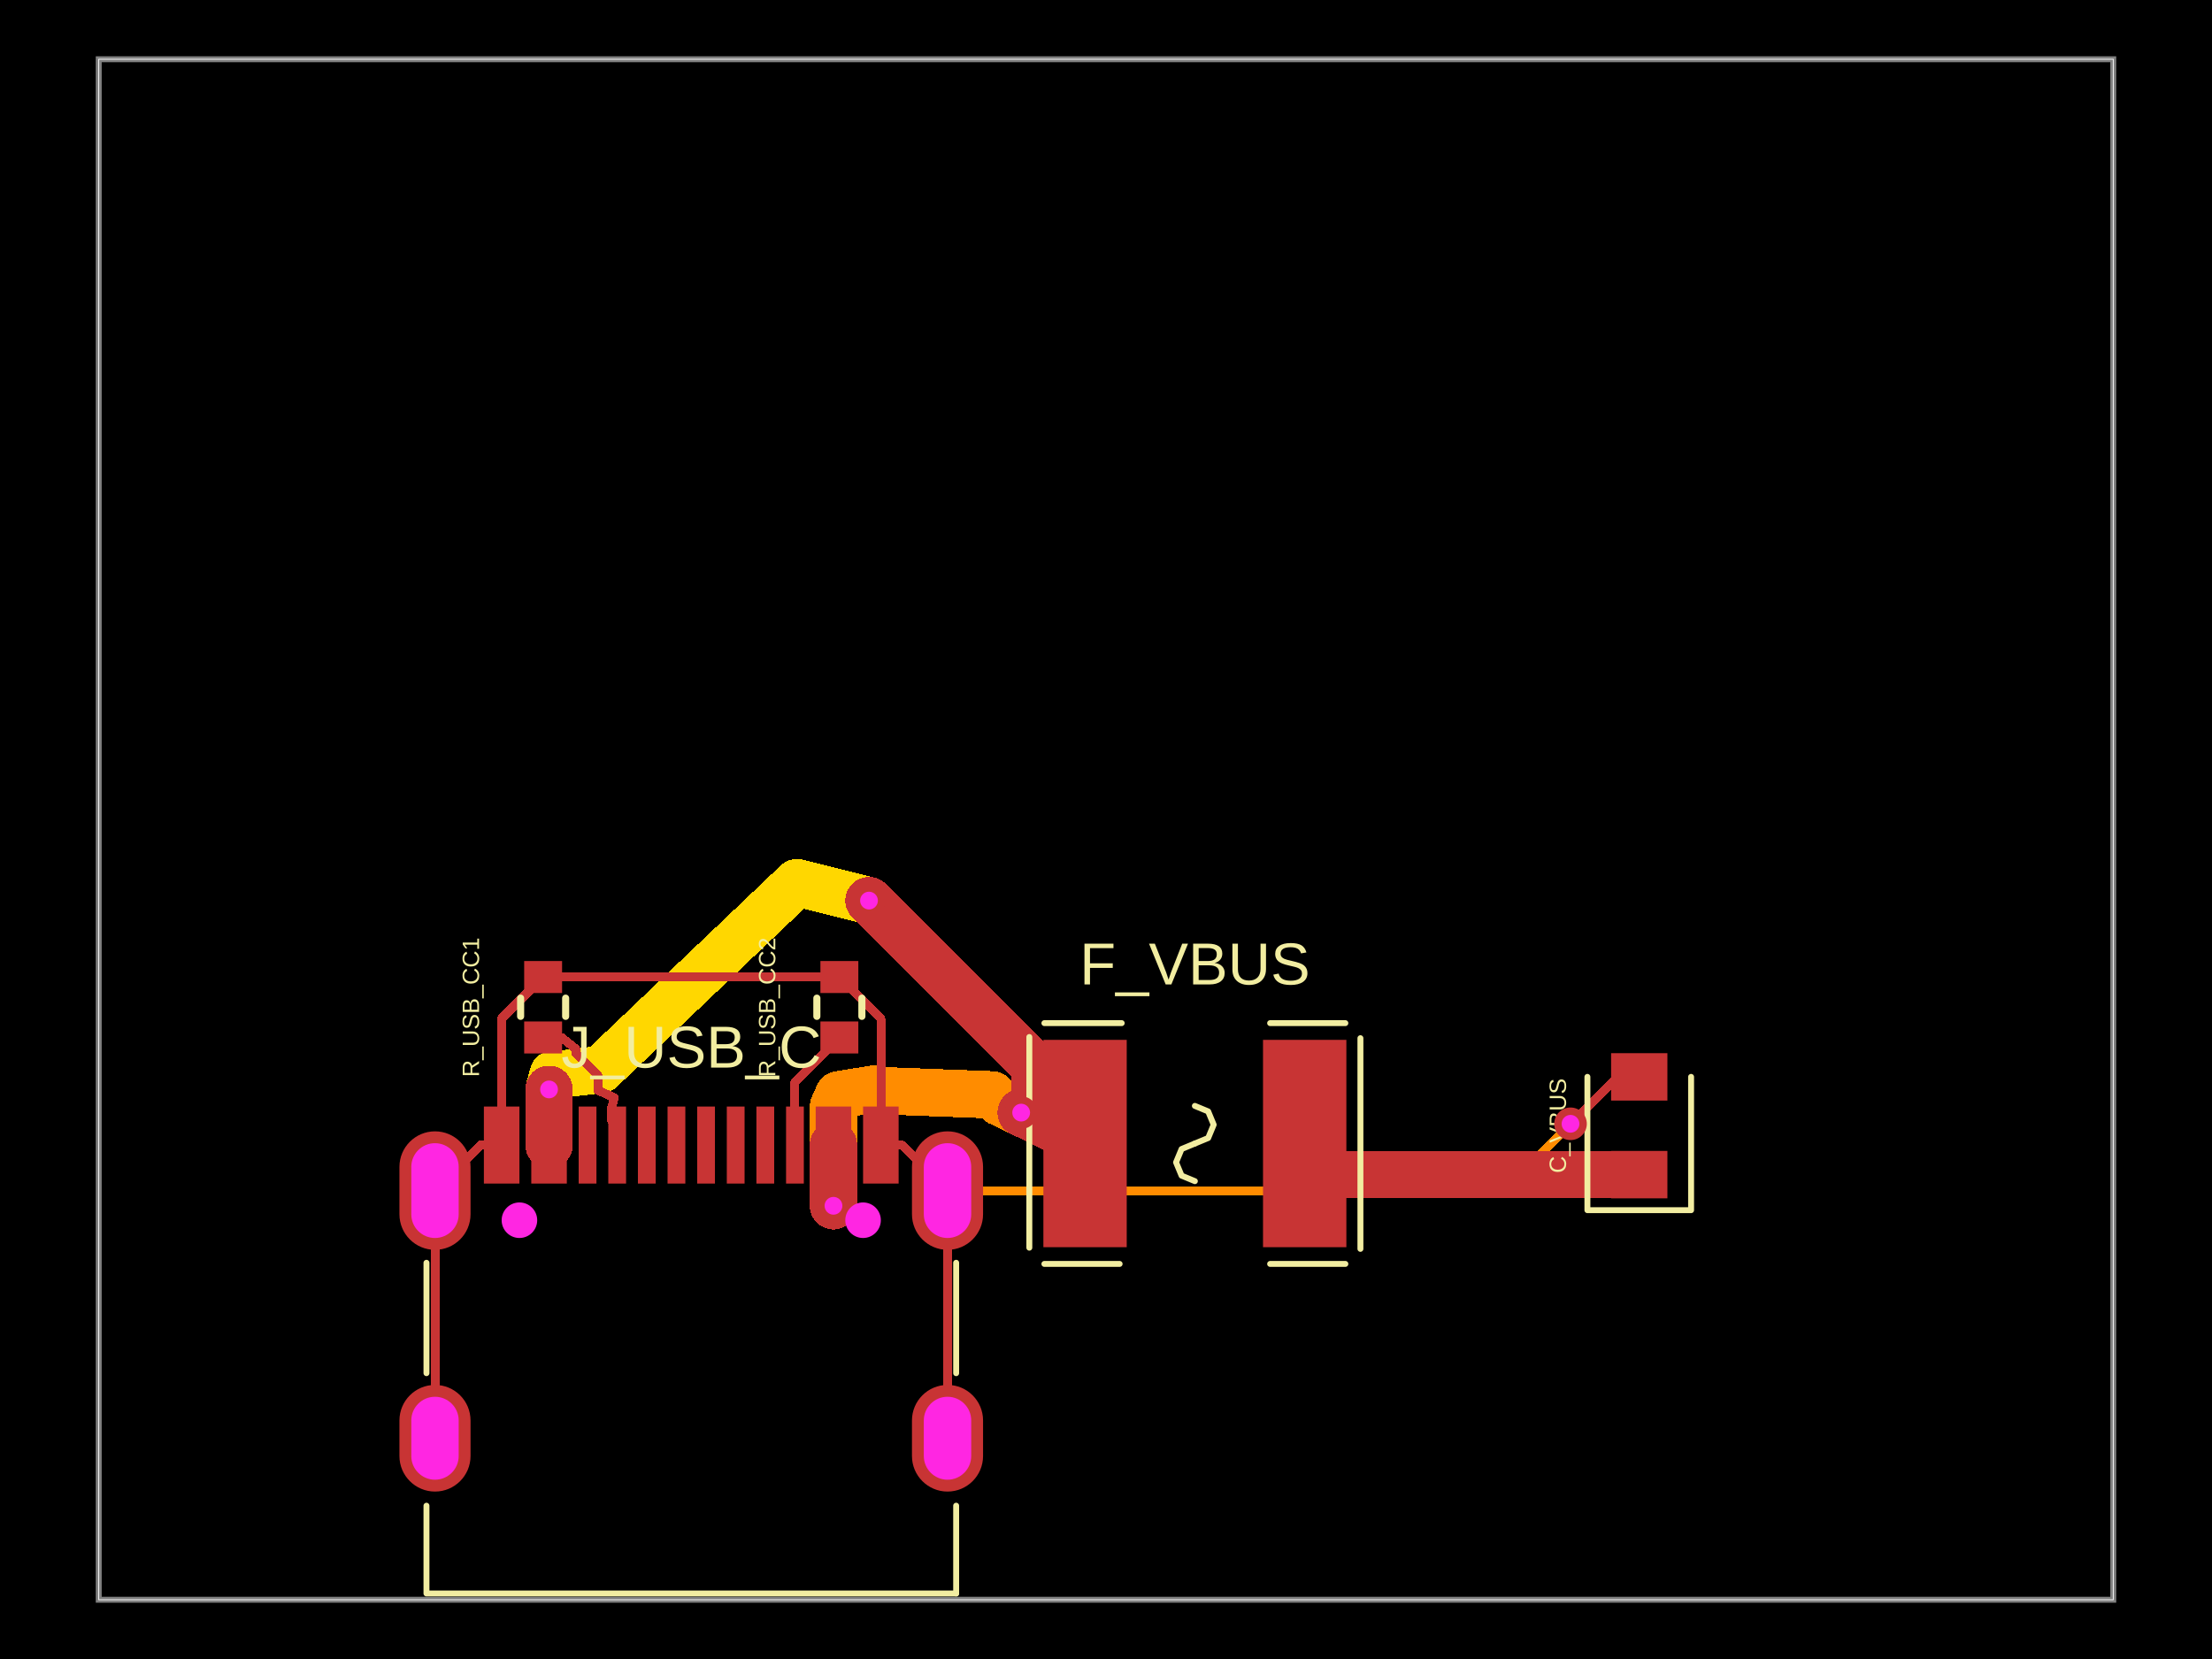
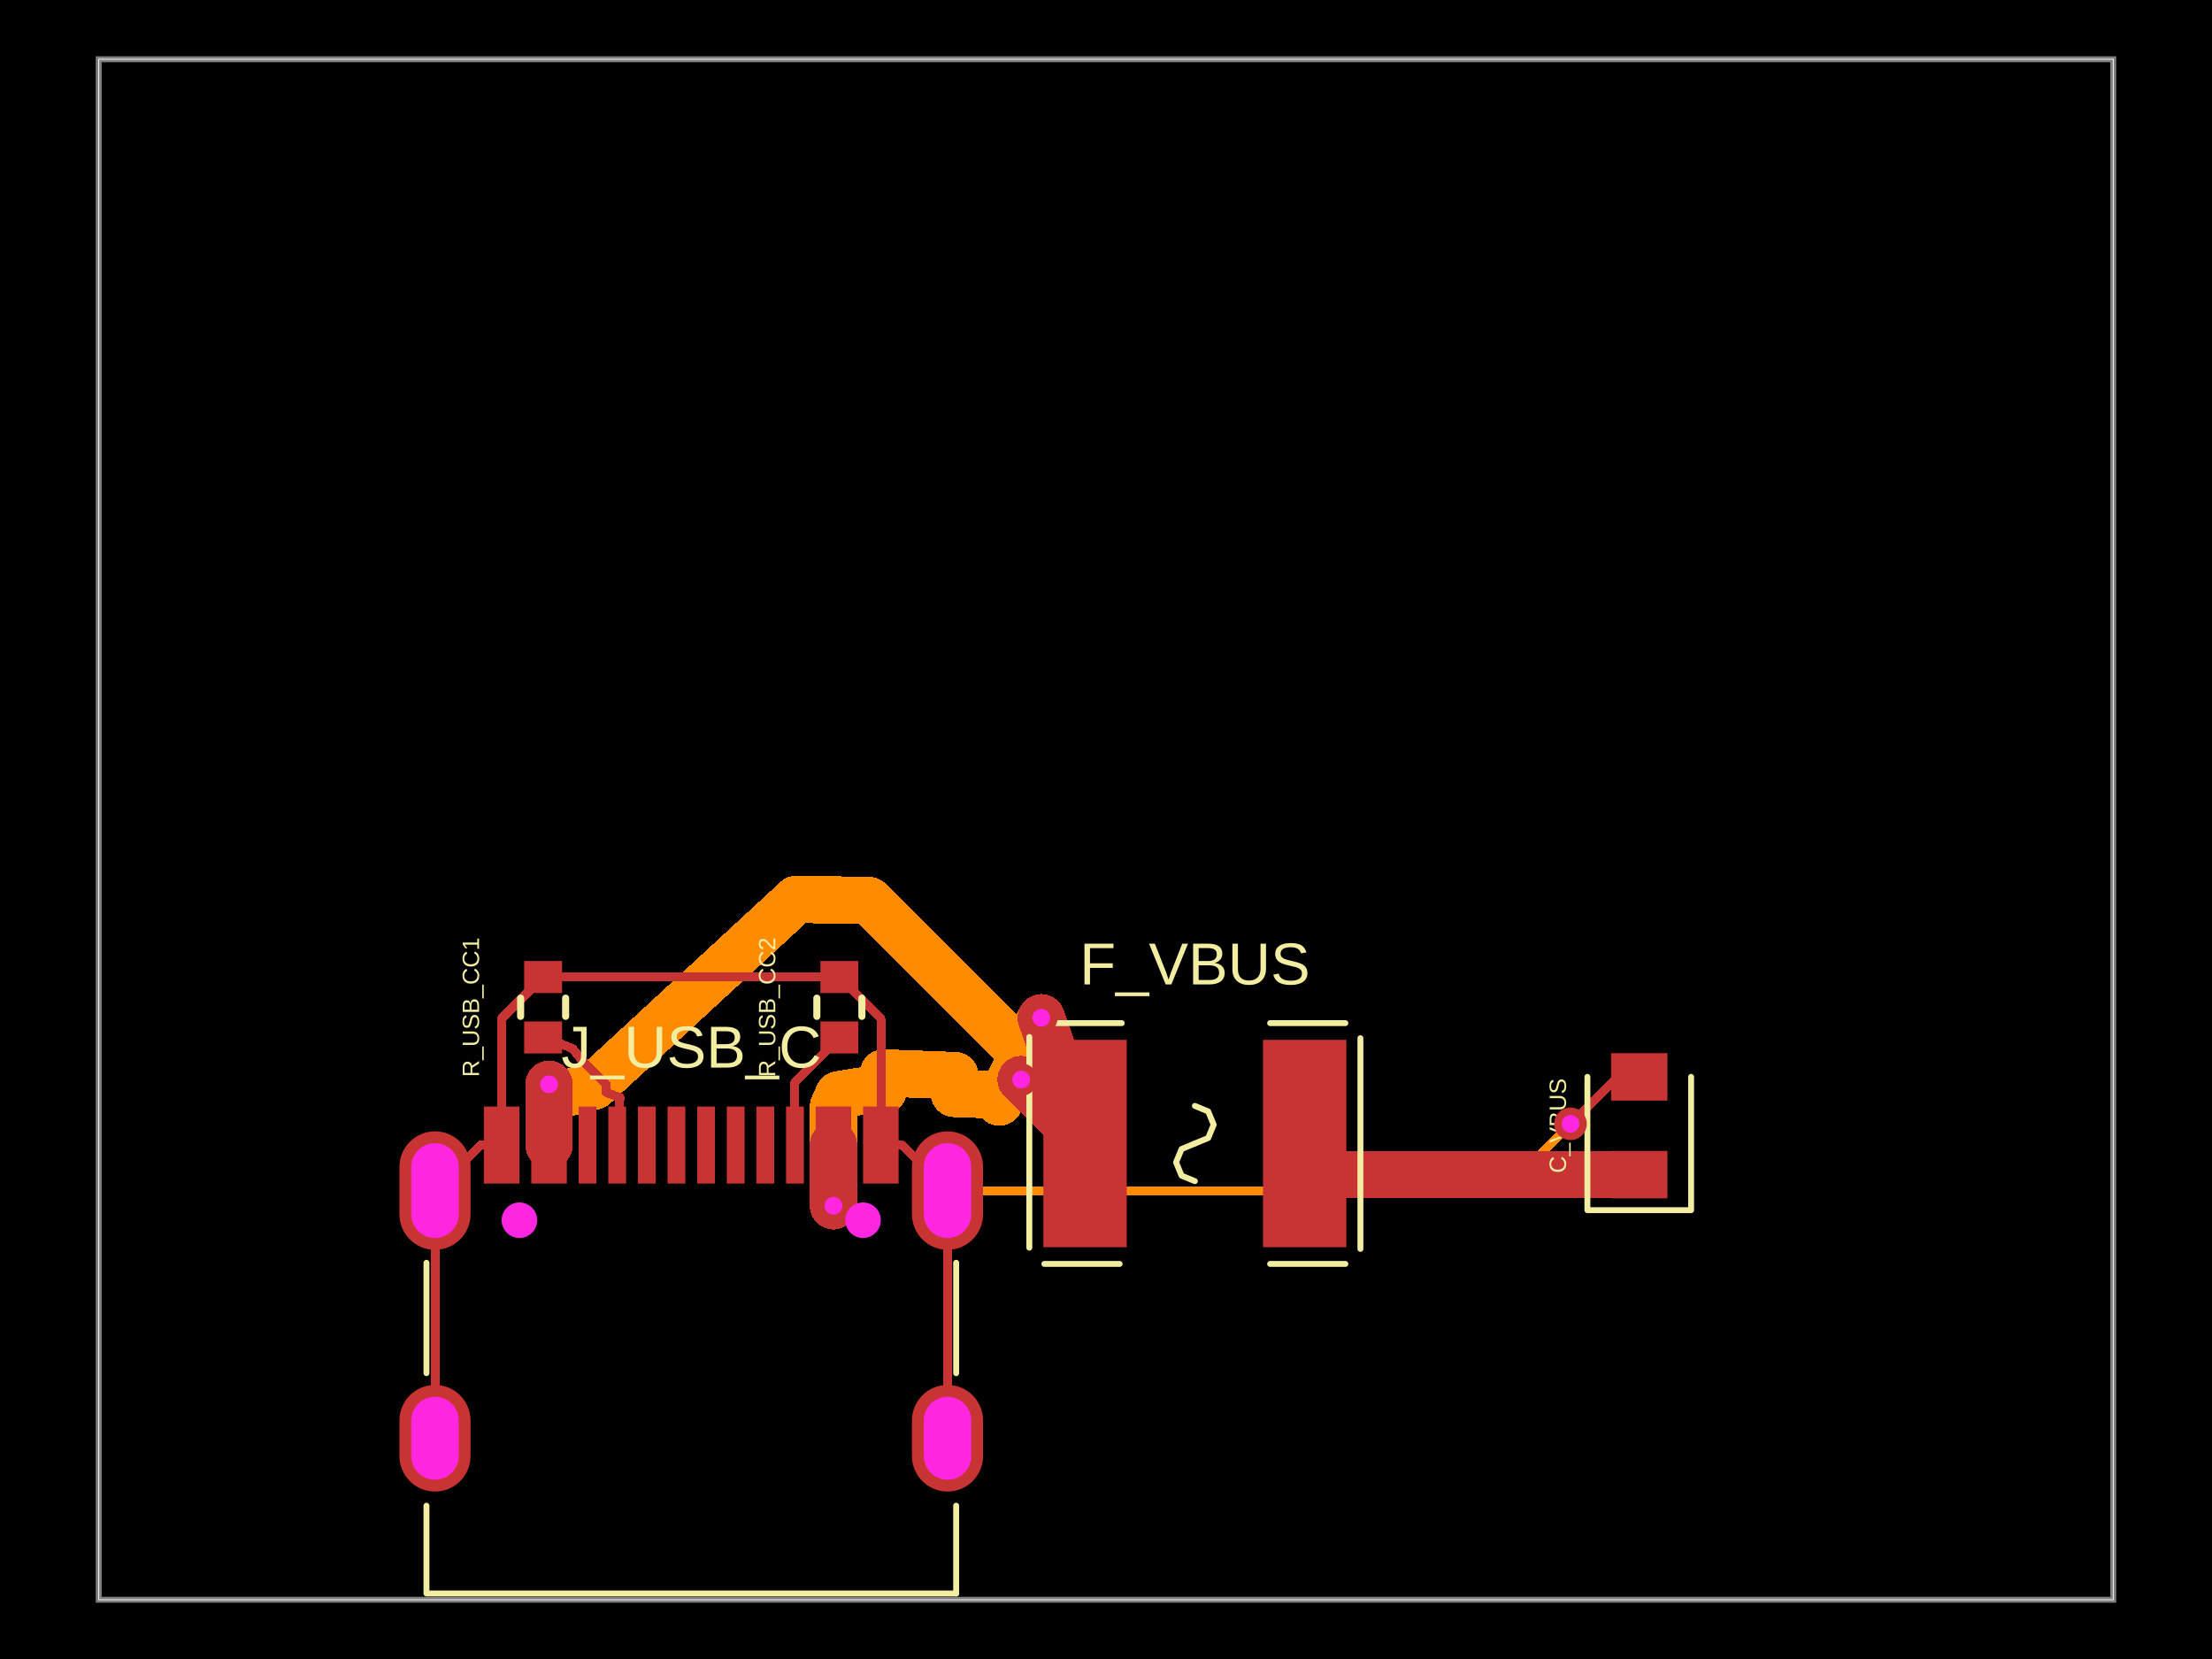
<svg xmlns="http://www.w3.org/2000/svg" width="800" height="600" data-software-used-string="@tscircuit/core@0.0.1871">
  <style />
  <rect class="boundary" x="0" y="0" fill="#000" width="800" height="600" data-type="pcb_background" data-pcb-layer="global" />
  <rect class="pcb-boundary" fill="none" stroke="#fff" stroke-width="0.3" x="35.714" y="21.429" width="728.571" height="557.143" data-type="pcb_boundary" data-pcb-layer="global" />
  <path class="pcb-board" d="M 35.714 578.571 L 764.286 578.571 L 764.286 21.429 L 35.714 21.429 Z" fill="none" stroke="rgba(255, 255, 255, 0.5)" stroke-width="2.143" data-type="pcb_board" data-pcb-layer="board" />
  <path class="pcb-trace" stroke="rgb(255, 140, 0)" fill="none" d="M 301.437 436.089 L 301.429 400.197" stroke-width="17.143" stroke-linecap="round" stroke-linejoin="round" shape-rendering="crispEdges" data-type="pcb_trace" data-pcb-layer="inner1" />
  <path class="pcb-trace" stroke="rgb(255, 140, 0)" fill="none" d="M 301.429 400.197 L 303.308 395.962" stroke-width="17.143" stroke-linecap="round" stroke-linejoin="round" shape-rendering="crispEdges" data-type="pcb_trace" data-pcb-layer="inner1" />
  <path class="pcb-trace" stroke="rgb(255, 140, 0)" fill="none" d="M 303.308 395.962 L 316.624 393.771" stroke-width="17.143" stroke-linecap="round" stroke-linejoin="round" shape-rendering="crispEdges" data-type="pcb_trace" data-pcb-layer="inner1" />
  <path class="pcb-trace" stroke="rgb(255, 140, 0)" fill="none" d="M 316.624 393.771 L 318.572 394.437" stroke-width="17.143" stroke-linecap="round" stroke-linejoin="round" shape-rendering="crispEdges" data-type="pcb_trace" data-pcb-layer="inner1" />
-   <path class="pcb-trace" stroke="rgb(255, 140, 0)" fill="none" d="M 318.572 394.437 L 358.819 395.962" stroke-width="17.143" stroke-linecap="round" stroke-linejoin="round" shape-rendering="crispEdges" data-type="pcb_trace" data-pcb-layer="inner1" />
+   <path class="pcb-trace" stroke="rgb(255, 140, 0)" fill="none" d="M 318.572 394.437 L 319.377 394.467" stroke-width="17.143" stroke-linecap="round" stroke-linejoin="round" shape-rendering="crispEdges" data-type="pcb_trace" data-pcb-layer="inner1" />
+   <path class="pcb-trace" stroke="rgb(255, 140, 0)" fill="none" d="M 319.377 394.467 L 319.62 388.043" stroke-width="17.143" stroke-linecap="round" stroke-linejoin="round" shape-rendering="crispEdges" data-type="pcb_trace" data-pcb-layer="inner1" />
+   <path class="pcb-trace" stroke="rgb(255, 140, 0)" fill="none" d="M 319.62 388.043 L 345.364 389.019" stroke-width="17.143" stroke-linecap="round" stroke-linejoin="round" shape-rendering="crispEdges" data-type="pcb_trace" data-pcb-layer="inner1" />
+   <path class="pcb-trace" stroke="rgb(255, 140, 0)" fill="none" d="M 345.364 389.019 L 345.121 395.443" stroke-width="17.143" stroke-linecap="round" stroke-linejoin="round" shape-rendering="crispEdges" data-type="pcb_trace" data-pcb-layer="inner1" />
+   <path class="pcb-trace" stroke="rgb(255, 140, 0)" fill="none" d="M 345.121 395.443 L 358.819 395.962" stroke-width="17.143" stroke-linecap="round" stroke-linejoin="round" shape-rendering="crispEdges" data-type="pcb_trace" data-pcb-layer="inner1" />
  <path class="pcb-trace" stroke="rgb(255, 140, 0)" fill="none" d="M 358.819 395.962 L 361.429 398.571" stroke-width="17.143" stroke-linecap="round" stroke-linejoin="round" shape-rendering="crispEdges" data-type="pcb_trace" data-pcb-layer="inner1" />
-   <path class="pcb-trace" stroke="rgb(255, 140, 0)" fill="none" d="M 361.429 398.571 L 369.319 402.39" stroke-width="17.143" stroke-linecap="round" stroke-linejoin="round" shape-rendering="crispEdges" data-type="pcb_trace" data-pcb-layer="inner1" />
+   <path class="pcb-trace" stroke="rgb(255, 140, 0)" fill="none" d="M 361.429 398.571 L 376.604 368.079" stroke-width="17.143" stroke-linecap="round" stroke-linejoin="round" shape-rendering="crispEdges" data-type="pcb_trace" data-pcb-layer="inner1" />
+   <path class="pcb-trace" stroke="rgb(255, 140, 0)" fill="none" d="M 198.571 392.165 L 198.572 400.2" stroke-width="17.143" stroke-linecap="round" stroke-linejoin="round" shape-rendering="crispEdges" data-type="pcb_trace" data-pcb-layer="inner1" />
+   <path class="pcb-trace" stroke="rgb(255, 140, 0)" fill="none" d="M 198.572 400.2 L 199.586 395.247" stroke-width="17.143" stroke-linecap="round" stroke-linejoin="round" shape-rendering="crispEdges" data-type="pcb_trace" data-pcb-layer="inner1" />
+   <path class="pcb-trace" stroke="rgb(255, 140, 0)" fill="none" d="M 199.586 395.247 L 200.063 396.474" stroke-width="17.143" stroke-linecap="round" stroke-linejoin="round" shape-rendering="crispEdges" data-type="pcb_trace" data-pcb-layer="inner1" />
+   <path class="pcb-trace" stroke="rgb(255, 140, 0)" fill="none" d="M 200.063 396.474 L 214.917 392.759" stroke-width="17.143" stroke-linecap="round" stroke-linejoin="round" shape-rendering="crispEdges" data-type="pcb_trace" data-pcb-layer="inner1" />
+   <path class="pcb-trace" stroke="rgb(255, 140, 0)" fill="none" d="M 214.917 392.759 L 288.122 325.24" stroke-width="17.143" stroke-linecap="round" stroke-linejoin="round" shape-rendering="crispEdges" data-type="pcb_trace" data-pcb-layer="inner1" />
+   <path class="pcb-trace" stroke="rgb(255, 140, 0)" fill="none" d="M 288.122 325.24 L 314.286 325.714" stroke-width="17.143" stroke-linecap="round" stroke-linejoin="round" shape-rendering="crispEdges" data-type="pcb_trace" data-pcb-layer="inner1" />
+   <path class="pcb-trace" stroke="rgb(255, 140, 0)" fill="none" d="M 314.286 325.714 L 374.286 385.714" stroke-width="17.143" stroke-linecap="round" stroke-linejoin="round" shape-rendering="crispEdges" data-type="pcb_trace" data-pcb-layer="inner1" />
+   <path class="pcb-trace" stroke="rgb(255, 140, 0)" fill="none" d="M 374.286 385.714 L 374.286 394.286" stroke-width="17.143" stroke-linecap="round" stroke-linejoin="round" shape-rendering="crispEdges" data-type="pcb_trace" data-pcb-layer="inner1" />
+   <path class="pcb-trace" stroke="rgb(255, 140, 0)" fill="none" d="M 374.286 394.286 L 382.857 402.857" stroke-width="17.143" stroke-linecap="round" stroke-linejoin="round" shape-rendering="crispEdges" data-type="pcb_trace" data-pcb-layer="inner1" />
+   <path class="pcb-trace" stroke="rgb(255, 140, 0)" fill="none" d="M 382.857 402.857 L 382.857 403.998" stroke-width="17.143" stroke-linecap="round" stroke-linejoin="round" shape-rendering="crispEdges" data-type="pcb_trace" data-pcb-layer="inner1" />
+   <path class="pcb-trace" stroke="rgb(255, 140, 0)" fill="none" d="M 382.857 403.998 L 383.304 404.444" stroke-width="17.143" stroke-linecap="round" stroke-linejoin="round" shape-rendering="crispEdges" data-type="pcb_trace" data-pcb-layer="inner1" />
+   <path class="pcb-trace" stroke="rgb(255, 140, 0)" fill="none" d="M 383.304 404.444 L 369.319 390.452" stroke-width="17.143" stroke-linecap="round" stroke-linejoin="round" shape-rendering="crispEdges" data-type="pcb_trace" data-pcb-layer="inner1" />
  <path class="pcb-trace" stroke="rgb(255, 140, 0)" fill="none" d="M 342.681 430.592 L 543.85 430.586" stroke-width="3.214" stroke-linecap="round" stroke-linejoin="round" shape-rendering="crispEdges" data-type="pcb_trace" data-pcb-layer="inner1" />
  <path class="pcb-trace" stroke="rgb(255, 140, 0)" fill="none" d="M 543.85 430.586 L 568 406.436" stroke-width="3.214" stroke-linecap="round" stroke-linejoin="round" shape-rendering="crispEdges" data-type="pcb_trace" data-pcb-layer="inner1" />
-   <path class="pcb-trace" stroke="rgb(255, 215, 0)" fill="none" d="M 198.572 394.009 L 200.071 388.523" stroke-width="17.143" stroke-linecap="round" stroke-linejoin="round" shape-rendering="crispEdges" data-type="pcb_trace" data-pcb-layer="inner2" />
-   <path class="pcb-trace" stroke="rgb(255, 215, 0)" fill="none" d="M 200.071 388.523 L 199.984 388.842" stroke-width="17.143" stroke-linecap="round" stroke-linejoin="round" shape-rendering="crispEdges" data-type="pcb_trace" data-pcb-layer="inner2" />
-   <path class="pcb-trace" stroke="rgb(255, 215, 0)" fill="none" d="M 199.984 388.842 L 217.29 386.777" stroke-width="17.143" stroke-linecap="round" stroke-linejoin="round" shape-rendering="crispEdges" data-type="pcb_trace" data-pcb-layer="inner2" />
-   <path class="pcb-trace" stroke="rgb(255, 215, 0)" fill="none" d="M 217.29 386.777 L 288.265 319.215" stroke-width="17.143" stroke-linecap="round" stroke-linejoin="round" shape-rendering="crispEdges" data-type="pcb_trace" data-pcb-layer="inner2" />
-   <path class="pcb-trace" stroke="rgb(255, 215, 0)" fill="none" d="M 288.265 319.215 L 314.286 325.714" stroke-width="17.143" stroke-linecap="round" stroke-linejoin="round" shape-rendering="crispEdges" data-type="pcb_trace" data-pcb-layer="inner2" />
  <rect class="pcb-pad" fill="rgb(200, 52, 52)" x="209.284" y="400.199" width="6.429" height="27.857" data-type="pcb_smtpad" data-pcb-layer="top" data-pad-name="J_USB_C.B8" />
  <rect class="pcb-pad" fill="rgb(200, 52, 52)" x="220.001" y="400.199" width="6.429" height="27.857" data-type="pcb_smtpad" data-pcb-layer="top" data-pad-name="J_USB_C.A5" />
  <rect class="pcb-pad" fill="rgb(200, 52, 52)" x="230.713" y="400.199" width="6.429" height="27.857" data-type="pcb_smtpad" data-pcb-layer="top" data-pad-name="J_USB_C.B7" />
  <rect class="pcb-pad" fill="rgb(200, 52, 52)" x="241.43" y="400.199" width="6.429" height="27.857" data-type="pcb_smtpad" data-pcb-layer="top" data-pad-name="J_USB_C.A6" />
  <rect class="pcb-pad" fill="rgb(200, 52, 52)" x="252.141" y="400.199" width="6.429" height="27.857" data-type="pcb_smtpad" data-pcb-layer="top" data-pad-name="J_USB_C.A7" />
  <rect class="pcb-pad" fill="rgb(200, 52, 52)" x="262.858" y="400.199" width="6.429" height="27.857" data-type="pcb_smtpad" data-pcb-layer="top" data-pad-name="J_USB_C.B6" />
  <rect class="pcb-pad" fill="rgb(200, 52, 52)" x="273.565" y="400.199" width="6.429" height="27.857" data-type="pcb_smtpad" data-pcb-layer="top" data-pad-name="J_USB_C.A8" />
  <rect class="pcb-pad" fill="rgb(200, 52, 52)" x="284.287" y="400.199" width="6.429" height="27.857" data-type="pcb_smtpad" data-pcb-layer="top" data-pad-name="J_USB_C.B5" />
  <polygon class="pcb-pad" fill="rgb(200, 52, 52)" points="187.858,428.055 187.858,400.197 187.858,400.197 181.429,400.197 181.429,400.197 181.429,400.2 181.429,400.2 175.001,400.2 175.001,400.2 175.001,428.058 175.001,428.058 181.43,428.058 181.43,428.058 181.43,428.055 181.43,428.055 187.858,428.055" data-type="pcb_smtpad" data-pcb-layer="top" data-pad-name="J_USB_C.A1B12" />
  <polygon class="pcb-pad" fill="rgb(200, 52, 52)" points="312.143,400.197 312.143,428.054 312.143,428.054 318.571,428.054 318.571,428.054 318.572,428.054 318.572,428.054 325,428.054 325,428.054 325,400.197 325,400.197 318.572,400.197 318.572,400.197 318.571,400.197 318.571,400.197 312.143,400.197" data-type="pcb_smtpad" data-pcb-layer="top" data-pad-name="J_USB_C.B1A12" />
  <polygon class="pcb-pad" fill="rgb(200, 52, 52)" points="307.861,428.054 307.861,400.197 307.861,400.197 301.432,400.197 301.432,400.197 301.432,400.197 301.432,400.197 295.003,400.197 295.003,400.197 295.003,428.054 295.003,428.054 301.432,428.054 301.432,428.054 301.432,428.054 301.432,428.054 307.861,428.054" data-type="pcb_smtpad" data-pcb-layer="top" data-pad-name="J_USB_C.B4A9" />
  <polygon class="pcb-pad" fill="rgb(200, 52, 52)" points="205.001,428.057 205.001,400.2 205.001,400.2 198.572,400.2 198.572,400.2 198.572,400.201 198.572,400.201 192.144,400.201 192.144,400.201 192.144,428.058 192.144,428.058 198.573,428.058 198.573,428.058 198.573,428.057 198.573,428.057 205.001,428.057" data-type="pcb_smtpad" data-pcb-layer="top" data-pad-name="J_USB_C.A4B9" />
  <rect class="pcb-pad" fill="rgb(200, 52, 52)" x="456.788" y="376.08" width="30.143" height="74.983" data-type="pcb_smtpad" data-pcb-layer="top" data-pad-name="F_VBUS.pin2" />
  <rect class="pcb-pad" fill="rgb(200, 52, 52)" x="377.355" y="376.08" width="30.143" height="74.983" data-type="pcb_smtpad" data-pcb-layer="top" data-pad-name="F_VBUS.pin1" />
  <rect class="pcb-pad" fill="rgb(200, 52, 52)" x="189.571" y="369.429" width="13.714" height="11.571" data-type="pcb_smtpad" data-pcb-layer="top" data-pad-name="R_USB_CC1.pin1" />
  <rect class="pcb-pad" fill="rgb(200, 52, 52)" x="189.571" y="347.571" width="13.714" height="11.571" data-type="pcb_smtpad" data-pcb-layer="top" data-pad-name="R_USB_CC1.pin2" />
  <rect class="pcb-pad" fill="rgb(200, 52, 52)" x="296.714" y="369.429" width="13.714" height="11.571" data-type="pcb_smtpad" data-pcb-layer="top" data-pad-name="R_USB_CC2.pin1" />
  <rect class="pcb-pad" fill="rgb(200, 52, 52)" x="296.714" y="347.571" width="13.714" height="11.571" data-type="pcb_smtpad" data-pcb-layer="top" data-pad-name="R_USB_CC2.pin2" />
  <rect class="pcb-pad" fill="rgb(200, 52, 52)" x="582.679" y="416.25" width="20.357" height="17.143" data-type="pcb_smtpad" data-pcb-layer="top" data-pad-name="C_VBUS.pin1" />
  <rect class="pcb-pad" fill="rgb(200, 52, 52)" x="582.679" y="380.893" width="20.357" height="17.143" data-type="pcb_smtpad" data-pcb-layer="top" data-pad-name="C_VBUS.pin2" />
  <path class="pcb-trace" stroke="rgb(200, 52, 52)" fill="none" d="M 301.432 414.125 L 301.437 436.089" stroke-width="17.143" stroke-linecap="round" stroke-linejoin="round" shape-rendering="crispEdges" data-type="pcb_trace" data-pcb-layer="top" />
-   <path class="pcb-trace" stroke="rgb(200, 52, 52)" fill="none" d="M 369.319 402.39 L 392.426 413.571" stroke-width="17.143" stroke-linecap="round" stroke-linejoin="round" shape-rendering="crispEdges" data-type="pcb_trace" data-pcb-layer="top" />
-   <path class="pcb-trace" stroke="rgb(200, 52, 52)" fill="none" d="M 198.572 414.129 L 198.572 394.009" stroke-width="17.143" stroke-linecap="round" stroke-linejoin="round" shape-rendering="crispEdges" data-type="pcb_trace" data-pcb-layer="top" />
-   <path class="pcb-trace" stroke="rgb(200, 52, 52)" fill="none" d="M 198.572 394.009 L 198.572 394.009" stroke-width="17.143" stroke-linecap="round" stroke-linejoin="round" shape-rendering="crispEdges" data-type="pcb_trace" data-pcb-layer="top" />
-   <path class="pcb-trace" stroke="rgb(200, 52, 52)" fill="none" d="M 314.286 325.714 L 374.286 385.714" stroke-width="17.143" stroke-linecap="round" stroke-linejoin="round" shape-rendering="crispEdges" data-type="pcb_trace" data-pcb-layer="top" />
-   <path class="pcb-trace" stroke="rgb(200, 52, 52)" fill="none" d="M 374.286 385.714 L 374.286 394.286" stroke-width="17.143" stroke-linecap="round" stroke-linejoin="round" shape-rendering="crispEdges" data-type="pcb_trace" data-pcb-layer="top" />
-   <path class="pcb-trace" stroke="rgb(200, 52, 52)" fill="none" d="M 374.286 394.286 L 382.857 402.857" stroke-width="17.143" stroke-linecap="round" stroke-linejoin="round" shape-rendering="crispEdges" data-type="pcb_trace" data-pcb-layer="top" />
-   <path class="pcb-trace" stroke="rgb(200, 52, 52)" fill="none" d="M 382.857 402.857 L 382.857 403.998" stroke-width="17.143" stroke-linecap="round" stroke-linejoin="round" shape-rendering="crispEdges" data-type="pcb_trace" data-pcb-layer="top" />
-   <path class="pcb-trace" stroke="rgb(200, 52, 52)" fill="none" d="M 382.857 403.998 L 383.304 404.444" stroke-width="17.143" stroke-linecap="round" stroke-linejoin="round" shape-rendering="crispEdges" data-type="pcb_trace" data-pcb-layer="top" />
-   <path class="pcb-trace" stroke="rgb(200, 52, 52)" fill="none" d="M 383.304 404.444 L 392.426 413.571" stroke-width="17.143" stroke-linecap="round" stroke-linejoin="round" shape-rendering="crispEdges" data-type="pcb_trace" data-pcb-layer="top" />
-   <path class="pcb-trace" stroke="rgb(200, 52, 52)" fill="none" d="M 223.216 414.128 L 223.382 411.916" stroke-width="3.214" stroke-linecap="round" stroke-linejoin="round" shape-rendering="crispEdges" data-type="pcb_trace" data-pcb-layer="top" />
-   <path class="pcb-trace" stroke="rgb(200, 52, 52)" fill="none" d="M 223.382 411.916 L 223.382 409.7" stroke-width="3.214" stroke-linecap="round" stroke-linejoin="round" shape-rendering="crispEdges" data-type="pcb_trace" data-pcb-layer="top" />
-   <path class="pcb-trace" stroke="rgb(200, 52, 52)" fill="none" d="M 223.382 409.7 L 223.382 407.483" stroke-width="3.214" stroke-linecap="round" stroke-linejoin="round" shape-rendering="crispEdges" data-type="pcb_trace" data-pcb-layer="top" />
-   <path class="pcb-trace" stroke="rgb(200, 52, 52)" fill="none" d="M 223.382 407.483 L 223.382 405.266" stroke-width="3.214" stroke-linecap="round" stroke-linejoin="round" shape-rendering="crispEdges" data-type="pcb_trace" data-pcb-layer="top" />
-   <path class="pcb-trace" stroke="rgb(200, 52, 52)" fill="none" d="M 223.382 405.266 L 221.165 405.266" stroke-width="3.214" stroke-linecap="round" stroke-linejoin="round" shape-rendering="crispEdges" data-type="pcb_trace" data-pcb-layer="top" />
-   <path class="pcb-trace" stroke="rgb(200, 52, 52)" fill="none" d="M 221.165 405.266 L 221.165 403.049" stroke-width="3.214" stroke-linecap="round" stroke-linejoin="round" shape-rendering="crispEdges" data-type="pcb_trace" data-pcb-layer="top" />
-   <path class="pcb-trace" stroke="rgb(200, 52, 52)" fill="none" d="M 221.165 403.049 L 221.165 400.833" stroke-width="3.214" stroke-linecap="round" stroke-linejoin="round" shape-rendering="crispEdges" data-type="pcb_trace" data-pcb-layer="top" />
-   <path class="pcb-trace" stroke="rgb(200, 52, 52)" fill="none" d="M 221.165 400.833 L 222.143 396.985" stroke-width="3.214" stroke-linecap="round" stroke-linejoin="round" shape-rendering="crispEdges" data-type="pcb_trace" data-pcb-layer="top" />
-   <path class="pcb-trace" stroke="rgb(200, 52, 52)" fill="none" d="M 222.143 396.985 L 216.309 394.339" stroke-width="3.214" stroke-linecap="round" stroke-linejoin="round" shape-rendering="crispEdges" data-type="pcb_trace" data-pcb-layer="top" />
-   <path class="pcb-trace" stroke="rgb(200, 52, 52)" fill="none" d="M 216.309 394.339 L 216.309 394.313" stroke-width="3.214" stroke-linecap="round" stroke-linejoin="round" shape-rendering="crispEdges" data-type="pcb_trace" data-pcb-layer="top" />
-   <path class="pcb-trace" stroke="rgb(200, 52, 52)" fill="none" d="M 216.309 394.313 L 216.309 389.071" stroke-width="3.214" stroke-linecap="round" stroke-linejoin="round" shape-rendering="crispEdges" data-type="pcb_trace" data-pcb-layer="top" />
-   <path class="pcb-trace" stroke="rgb(200, 52, 52)" fill="none" d="M 216.309 389.071 L 208.662 381.424" stroke-width="3.214" stroke-linecap="round" stroke-linejoin="round" shape-rendering="crispEdges" data-type="pcb_trace" data-pcb-layer="top" />
-   <path class="pcb-trace" stroke="rgb(200, 52, 52)" fill="none" d="M 208.662 381.424 L 208.258 381.019" stroke-width="3.214" stroke-linecap="round" stroke-linejoin="round" shape-rendering="crispEdges" data-type="pcb_trace" data-pcb-layer="top" />
-   <path class="pcb-trace" stroke="rgb(200, 52, 52)" fill="none" d="M 208.258 381.019 L 208.214 379.286" stroke-width="3.214" stroke-linecap="round" stroke-linejoin="round" shape-rendering="crispEdges" data-type="pcb_trace" data-pcb-layer="top" />
-   <path class="pcb-trace" stroke="rgb(200, 52, 52)" fill="none" d="M 208.214 379.286 L 203.286 375.34" stroke-width="3.214" stroke-linecap="round" stroke-linejoin="round" shape-rendering="crispEdges" data-type="pcb_trace" data-pcb-layer="top" />
-   <path class="pcb-trace" stroke="rgb(200, 52, 52)" fill="none" d="M 203.286 375.34 L 202.323 375.34" stroke-width="3.214" stroke-linecap="round" stroke-linejoin="round" shape-rendering="crispEdges" data-type="pcb_trace" data-pcb-layer="top" />
-   <path class="pcb-trace" stroke="rgb(200, 52, 52)" fill="none" d="M 202.323 375.34 L 196.429 375.214" stroke-width="3.214" stroke-linecap="round" stroke-linejoin="round" shape-rendering="crispEdges" data-type="pcb_trace" data-pcb-layer="top" />
+   <path class="pcb-trace" stroke="rgb(200, 52, 52)" fill="none" d="M 376.604 368.079 L 392.426 413.571" stroke-width="17.143" stroke-linecap="round" stroke-linejoin="round" shape-rendering="crispEdges" data-type="pcb_trace" data-pcb-layer="top" />
+   <path class="pcb-trace" stroke="rgb(200, 52, 52)" fill="none" d="M 198.572 414.129 L 198.571 392.165" stroke-width="17.143" stroke-linecap="round" stroke-linejoin="round" shape-rendering="crispEdges" data-type="pcb_trace" data-pcb-layer="top" />
+   <path class="pcb-trace" stroke="rgb(200, 52, 52)" fill="none" d="M 369.319 390.452 L 392.426 413.571" stroke-width="17.143" stroke-linecap="round" stroke-linejoin="round" shape-rendering="crispEdges" data-type="pcb_trace" data-pcb-layer="top" />
+   <path class="pcb-trace" stroke="rgb(200, 52, 52)" fill="none" d="M 223.216 414.128 L 222.535 411.903" stroke-width="3.214" stroke-linecap="round" stroke-linejoin="round" shape-rendering="crispEdges" data-type="pcb_trace" data-pcb-layer="top" />
+   <path class="pcb-trace" stroke="rgb(200, 52, 52)" fill="none" d="M 222.535 411.903 L 222.535 409.686" stroke-width="3.214" stroke-linecap="round" stroke-linejoin="round" shape-rendering="crispEdges" data-type="pcb_trace" data-pcb-layer="top" />
+   <path class="pcb-trace" stroke="rgb(200, 52, 52)" fill="none" d="M 222.535 409.686 L 222.535 407.469" stroke-width="3.214" stroke-linecap="round" stroke-linejoin="round" shape-rendering="crispEdges" data-type="pcb_trace" data-pcb-layer="top" />
+   <path class="pcb-trace" stroke="rgb(200, 52, 52)" fill="none" d="M 222.535 407.469 L 223.644 401.927" stroke-width="3.214" stroke-linecap="round" stroke-linejoin="round" shape-rendering="crispEdges" data-type="pcb_trace" data-pcb-layer="top" />
+   <path class="pcb-trace" stroke="rgb(200, 52, 52)" fill="none" d="M 223.644 401.927 L 224.286 396.985" stroke-width="3.214" stroke-linecap="round" stroke-linejoin="round" shape-rendering="crispEdges" data-type="pcb_trace" data-pcb-layer="top" />
+   <path class="pcb-trace" stroke="rgb(200, 52, 52)" fill="none" d="M 224.286 396.985 L 219.145 395.077" stroke-width="3.214" stroke-linecap="round" stroke-linejoin="round" shape-rendering="crispEdges" data-type="pcb_trace" data-pcb-layer="top" />
+   <path class="pcb-trace" stroke="rgb(200, 52, 52)" fill="none" d="M 219.145 395.077 L 219.145 395.053" stroke-width="3.214" stroke-linecap="round" stroke-linejoin="round" shape-rendering="crispEdges" data-type="pcb_trace" data-pcb-layer="top" />
+   <path class="pcb-trace" stroke="rgb(200, 52, 52)" fill="none" d="M 219.145 395.053 L 219.145 391.994" stroke-width="3.214" stroke-linecap="round" stroke-linejoin="round" shape-rendering="crispEdges" data-type="pcb_trace" data-pcb-layer="top" />
+   <path class="pcb-trace" stroke="rgb(200, 52, 52)" fill="none" d="M 219.145 391.994 L 209.954 382.803" stroke-width="3.214" stroke-linecap="round" stroke-linejoin="round" shape-rendering="crispEdges" data-type="pcb_trace" data-pcb-layer="top" />
+   <path class="pcb-trace" stroke="rgb(200, 52, 52)" fill="none" d="M 209.954 382.803 L 207.143 379.286" stroke-width="3.214" stroke-linecap="round" stroke-linejoin="round" shape-rendering="crispEdges" data-type="pcb_trace" data-pcb-layer="top" />
+   <path class="pcb-trace" stroke="rgb(200, 52, 52)" fill="none" d="M 207.143 379.286 L 200.368 376.435" stroke-width="3.214" stroke-linecap="round" stroke-linejoin="round" shape-rendering="crispEdges" data-type="pcb_trace" data-pcb-layer="top" />
+   <path class="pcb-trace" stroke="rgb(200, 52, 52)" fill="none" d="M 200.368 376.435 L 198.151 376.435" stroke-width="3.214" stroke-linecap="round" stroke-linejoin="round" shape-rendering="crispEdges" data-type="pcb_trace" data-pcb-layer="top" />
+   <path class="pcb-trace" stroke="rgb(200, 52, 52)" fill="none" d="M 198.151 376.435 L 195.934 376.435" stroke-width="3.214" stroke-linecap="round" stroke-linejoin="round" shape-rendering="crispEdges" data-type="pcb_trace" data-pcb-layer="top" />
+   <path class="pcb-trace" stroke="rgb(200, 52, 52)" fill="none" d="M 195.934 376.435 L 196.429 375.214" stroke-width="3.214" stroke-linecap="round" stroke-linejoin="round" shape-rendering="crispEdges" data-type="pcb_trace" data-pcb-layer="top" />
  <path class="pcb-trace" stroke="rgb(200, 52, 52)" fill="none" d="M 287.501 414.128 L 287.501 391.284" stroke-width="3.214" stroke-linecap="round" stroke-linejoin="round" shape-rendering="crispEdges" data-type="pcb_trace" data-pcb-layer="top" />
  <path class="pcb-trace" stroke="rgb(200, 52, 52)" fill="none" d="M 287.501 391.284 L 303.571 375.214" stroke-width="3.214" stroke-linecap="round" stroke-linejoin="round" shape-rendering="crispEdges" data-type="pcb_trace" data-pcb-layer="top" />
-   <path class="pcb-trace" stroke="rgb(200, 52, 52)" fill="none" d="M 471.859 413.571 L 483.1 424.821" stroke-width="17.143" stroke-linecap="round" stroke-linejoin="round" shape-rendering="crispEdges" data-type="pcb_trace" data-pcb-layer="top" />
-   <path class="pcb-trace" stroke="rgb(200, 52, 52)" fill="none" d="M 483.1 424.821 L 592.857 424.821" stroke-width="17.143" stroke-linecap="round" stroke-linejoin="round" shape-rendering="crispEdges" data-type="pcb_trace" data-pcb-layer="top" />
+   <path class="pcb-trace" stroke="rgb(200, 52, 52)" fill="none" d="M 471.859 413.571 L 483.109 424.821" stroke-width="17.143" stroke-linecap="round" stroke-linejoin="round" shape-rendering="crispEdges" data-type="pcb_trace" data-pcb-layer="top" />
+   <path class="pcb-trace" stroke="rgb(200, 52, 52)" fill="none" d="M 483.109 424.821 L 592.857 424.821" stroke-width="17.143" stroke-linecap="round" stroke-linejoin="round" shape-rendering="crispEdges" data-type="pcb_trace" data-pcb-layer="top" />
  <path class="pcb-trace" stroke="rgb(200, 52, 52)" fill="none" d="M 181.43 414.128 L 173.784 414.128" stroke-width="3.214" stroke-linecap="round" stroke-linejoin="round" shape-rendering="crispEdges" data-type="pcb_trace" data-pcb-layer="top" />
  <path class="pcb-trace" stroke="rgb(200, 52, 52)" fill="none" d="M 173.784 414.128 L 157.319 430.592" stroke-width="3.214" stroke-linecap="round" stroke-linejoin="round" shape-rendering="crispEdges" data-type="pcb_trace" data-pcb-layer="top" />
  <path class="pcb-trace" stroke="rgb(200, 52, 52)" fill="none" d="M 318.572 414.125 L 326.214 414.125" stroke-width="3.214" stroke-linecap="round" stroke-linejoin="round" shape-rendering="crispEdges" data-type="pcb_trace" data-pcb-layer="top" />
  <path class="pcb-trace" stroke="rgb(200, 52, 52)" fill="none" d="M 326.214 414.125 L 342.681 430.592" stroke-width="3.214" stroke-linecap="round" stroke-linejoin="round" shape-rendering="crispEdges" data-type="pcb_trace" data-pcb-layer="top" />
-   <path class="pcb-trace" stroke="rgb(200, 52, 52)" fill="none" d="M 303.571 353.357 L 318.572 368.357" stroke-width="3.214" stroke-linecap="round" stroke-linejoin="round" shape-rendering="crispEdges" data-type="pcb_trace" data-pcb-layer="top" />
-   <path class="pcb-trace" stroke="rgb(200, 52, 52)" fill="none" d="M 318.572 368.357 L 318.572 414.125" stroke-width="3.214" stroke-linecap="round" stroke-linejoin="round" shape-rendering="crispEdges" data-type="pcb_trace" data-pcb-layer="top" />
+   <path class="pcb-trace" stroke="rgb(200, 52, 52)" fill="none" d="M 303.571 353.357 L 318.571 368.357" stroke-width="3.214" stroke-linecap="round" stroke-linejoin="round" shape-rendering="crispEdges" data-type="pcb_trace" data-pcb-layer="top" />
+   <path class="pcb-trace" stroke="rgb(200, 52, 52)" fill="none" d="M 318.571 368.357 L 318.572 414.125" stroke-width="3.214" stroke-linecap="round" stroke-linejoin="round" shape-rendering="crispEdges" data-type="pcb_trace" data-pcb-layer="top" />
  <path class="pcb-trace" stroke="rgb(200, 52, 52)" fill="none" d="M 181.43 414.128 L 181.43 368.356" stroke-width="3.214" stroke-linecap="round" stroke-linejoin="round" shape-rendering="crispEdges" data-type="pcb_trace" data-pcb-layer="top" />
  <path class="pcb-trace" stroke="rgb(200, 52, 52)" fill="none" d="M 181.43 368.356 L 196.429 353.357" stroke-width="3.214" stroke-linecap="round" stroke-linejoin="round" shape-rendering="crispEdges" data-type="pcb_trace" data-pcb-layer="top" />
  <path class="pcb-trace" stroke="rgb(200, 52, 52)" fill="none" d="M 157.319 430.592 L 157.319 430.588" stroke-width="3.214" stroke-linecap="round" stroke-linejoin="round" shape-rendering="crispEdges" data-type="pcb_trace" data-pcb-layer="top" />
  <path class="pcb-trace" stroke="rgb(200, 52, 52)" fill="none" d="M 157.319 430.588 L 157.319 520.16" stroke-width="3.214" stroke-linecap="round" stroke-linejoin="round" shape-rendering="crispEdges" data-type="pcb_trace" data-pcb-layer="top" />
  <path class="pcb-trace" stroke="rgb(200, 52, 52)" fill="none" d="M 342.681 430.592 L 342.681 430.588" stroke-width="3.214" stroke-linecap="round" stroke-linejoin="round" shape-rendering="crispEdges" data-type="pcb_trace" data-pcb-layer="top" />
  <path class="pcb-trace" stroke="rgb(200, 52, 52)" fill="none" d="M 342.681 430.588 L 342.681 520.16" stroke-width="3.214" stroke-linecap="round" stroke-linejoin="round" shape-rendering="crispEdges" data-type="pcb_trace" data-pcb-layer="top" />
  <path class="pcb-trace" stroke="rgb(200, 52, 52)" fill="none" d="M 196.429 353.357 L 303.571 353.357" stroke-width="3.214" stroke-linecap="round" stroke-linejoin="round" shape-rendering="crispEdges" data-type="pcb_trace" data-pcb-layer="top" />
  <path class="pcb-trace" stroke="rgb(200, 52, 52)" fill="none" d="M 568 406.436 L 571.512 402.923" stroke-width="3.214" stroke-linecap="round" stroke-linejoin="round" shape-rendering="crispEdges" data-type="pcb_trace" data-pcb-layer="top" />
  <path class="pcb-trace" stroke="rgb(200, 52, 52)" fill="none" d="M 571.512 402.923 L 571.648 402.923" stroke-width="3.214" stroke-linecap="round" stroke-linejoin="round" shape-rendering="crispEdges" data-type="pcb_trace" data-pcb-layer="top" />
  <path class="pcb-trace" stroke="rgb(200, 52, 52)" fill="none" d="M 571.648 402.923 L 585.107 389.464" stroke-width="3.214" stroke-linecap="round" stroke-linejoin="round" shape-rendering="crispEdges" data-type="pcb_trace" data-pcb-layer="top" />
  <path class="pcb-trace" stroke="rgb(200, 52, 52)" fill="none" d="M 585.107 389.464 L 592.857 389.464" stroke-width="3.214" stroke-linecap="round" stroke-linejoin="round" shape-rendering="crispEdges" data-type="pcb_trace" data-pcb-layer="top" />
  <path class="pcb-silkscreen pcb-silkscreen-top" d="M 154.236 496.623 L 154.236 456.704" fill="none" stroke="#f2eda1" stroke-width="2.143" stroke-linecap="round" stroke-linejoin="round" data-pcb-component-id="pcb_component_0" data-pcb-silkscreen-path-id="pcb_silkscreen_path_0" data-type="pcb_silkscreen_path" data-pcb-layer="top" />
  <path class="pcb-silkscreen pcb-silkscreen-top" d="M 345.807 576.303 L 154.236 576.303 L 154.236 544.561" fill="none" stroke="#f2eda1" stroke-width="2.143" stroke-linecap="round" stroke-linejoin="round" data-pcb-component-id="pcb_component_0" data-pcb-silkscreen-path-id="pcb_silkscreen_path_1" data-type="pcb_silkscreen_path" data-pcb-layer="top" />
  <path class="pcb-silkscreen pcb-silkscreen-top" d="M 345.807 496.631 L 345.807 456.696" fill="none" stroke="#f2eda1" stroke-width="2.143" stroke-linecap="round" stroke-linejoin="round" data-pcb-component-id="pcb_component_0" data-pcb-silkscreen-path-id="pcb_silkscreen_path_2" data-type="pcb_silkscreen_path" data-pcb-layer="top" />
  <path class="pcb-silkscreen pcb-silkscreen-top" d="M 345.807 576.303 L 345.807 544.553" fill="none" stroke="#f2eda1" stroke-width="2.143" stroke-linecap="round" stroke-linejoin="round" data-pcb-component-id="pcb_component_0" data-pcb-silkscreen-path-id="pcb_silkscreen_path_3" data-type="pcb_silkscreen_path" data-pcb-layer="top" />
  <text x="0" y="0" dx="0" dy="0" fill="#f2eda1" font-family="Arial, sans-serif" font-size="21.429" text-anchor="middle" dominant-baseline="central" transform="matrix(1,0,0,1,250.0599,378.6728)" class="pcb-silkscreen-text pcb-silkscreen-top" data-pcb-silkscreen-text-id="pcb_silkscreen_text_0" stroke="none" data-type="pcb_silkscreen_text" data-pcb-layer="top">J_USB_C</text>
  <path class="pcb-silkscreen pcb-silkscreen-top" d="M 372.271 375.048 L 372.271 451.248" fill="none" stroke="#f2eda1" stroke-width="2.143" stroke-linecap="round" stroke-linejoin="round" data-pcb-component-id="pcb_component_1" data-pcb-silkscreen-path-id="pcb_silkscreen_path_4" data-type="pcb_silkscreen_path" data-pcb-layer="top" />
  <path class="pcb-silkscreen pcb-silkscreen-top" d="M 492.014 375.471 L 492.014 451.671" fill="none" stroke="#f2eda1" stroke-width="2.143" stroke-linecap="round" stroke-linejoin="round" data-pcb-component-id="pcb_component_1" data-pcb-silkscreen-path-id="pcb_silkscreen_path_5" data-type="pcb_silkscreen_path" data-pcb-layer="top" />
  <path class="pcb-silkscreen pcb-silkscreen-top" d="M 404.929 457.114 L 377.714 457.114" fill="none" stroke="#f2eda1" stroke-width="2.143" stroke-linecap="round" stroke-linejoin="round" data-pcb-component-id="pcb_component_1" data-pcb-silkscreen-path-id="pcb_silkscreen_path_6" data-type="pcb_silkscreen_path" data-pcb-layer="top" />
  <path class="pcb-silkscreen pcb-silkscreen-top" d="M 459.357 457.114 L 486.571 457.114" fill="none" stroke="#f2eda1" stroke-width="2.143" stroke-linecap="round" stroke-linejoin="round" data-pcb-component-id="pcb_component_1" data-pcb-silkscreen-path-id="pcb_silkscreen_path_7" data-type="pcb_silkscreen_path" data-pcb-layer="top" />
  <path class="pcb-silkscreen pcb-silkscreen-top" d="M 377.714 370.029 L 405.68 370.029" fill="none" stroke="#f2eda1" stroke-width="2.143" stroke-linecap="round" stroke-linejoin="round" data-pcb-component-id="pcb_component_1" data-pcb-silkscreen-path-id="pcb_silkscreen_path_8" data-type="pcb_silkscreen_path" data-pcb-layer="top" />
  <path class="pcb-silkscreen pcb-silkscreen-top" d="M 486.571 370.029 L 459.357 370.029" fill="none" stroke="#f2eda1" stroke-width="2.143" stroke-linecap="round" stroke-linejoin="round" data-pcb-component-id="pcb_component_1" data-pcb-silkscreen-path-id="pcb_silkscreen_path_9" data-type="pcb_silkscreen_path" data-pcb-layer="top" />
  <path class="pcb-silkscreen pcb-silkscreen-top" d="M 432.143 413.571 L 427.332 415.564 L 425.339 420.375 L 427.332 425.186 L 432.143 427.179" fill="none" stroke="#f2eda1" stroke-width="2.143" stroke-linecap="round" stroke-linejoin="round" data-pcb-component-id="pcb_component_1" data-pcb-silkscreen-path-id="pcb_silkscreen_path_10" data-type="pcb_silkscreen_path" data-pcb-layer="top" />
  <path class="pcb-silkscreen pcb-silkscreen-top" d="M 432.143 413.571 L 436.954 411.579 L 438.946 406.768 L 436.954 401.957 L 432.143 399.964" fill="none" stroke="#f2eda1" stroke-width="2.143" stroke-linecap="round" stroke-linejoin="round" data-pcb-component-id="pcb_component_1" data-pcb-silkscreen-path-id="pcb_silkscreen_path_11" data-type="pcb_silkscreen_path" data-pcb-layer="top" />
  <text x="0" y="0" dx="0" dy="0" fill="#f2eda1" font-family="Arial, sans-serif" font-size="21.429" text-anchor="middle" dominant-baseline="central" transform="matrix(1,0,0,1,432.1429,348.6)" class="pcb-silkscreen-text pcb-silkscreen-top" data-pcb-silkscreen-text-id="pcb_silkscreen_text_1" stroke="none" data-type="pcb_silkscreen_text" data-pcb-layer="top">F_VBUS</text>
  <path class="pcb-silkscreen pcb-silkscreen-top" d="M 188.286 367.578 L 188.286 360.993" fill="none" stroke="#f2eda1" stroke-width="2.571" stroke-linecap="round" stroke-linejoin="round" data-pcb-component-id="pcb_component_2" data-pcb-silkscreen-path-id="pcb_silkscreen_path_12" data-type="pcb_silkscreen_path" data-pcb-layer="top" />
  <path class="pcb-silkscreen pcb-silkscreen-top" d="M 204.571 367.578 L 204.571 360.993" fill="none" stroke="#f2eda1" stroke-width="2.571" stroke-linecap="round" stroke-linejoin="round" data-pcb-component-id="pcb_component_2" data-pcb-silkscreen-path-id="pcb_silkscreen_path_13" data-type="pcb_silkscreen_path" data-pcb-layer="top" />
  <text x="0" y="0" dx="0" dy="0" fill="#f2eda1" font-family="Arial, sans-serif" font-size="8.571" text-anchor="middle" dominant-baseline="central" transform="matrix(6.123233995736766e-17,-1,1,6.123233995736766e-17,170.2857,364.2857)" class="pcb-silkscreen-text pcb-silkscreen-top" data-pcb-silkscreen-text-id="pcb_silkscreen_text_2" stroke="none" data-type="pcb_silkscreen_text" data-pcb-layer="top">R_USB_CC1</text>
  <path class="pcb-silkscreen pcb-silkscreen-top" d="M 295.429 367.578 L 295.429 360.993" fill="none" stroke="#f2eda1" stroke-width="2.571" stroke-linecap="round" stroke-linejoin="round" data-pcb-component-id="pcb_component_3" data-pcb-silkscreen-path-id="pcb_silkscreen_path_14" data-type="pcb_silkscreen_path" data-pcb-layer="top" />
  <path class="pcb-silkscreen pcb-silkscreen-top" d="M 311.714 367.578 L 311.714 360.993" fill="none" stroke="#f2eda1" stroke-width="2.571" stroke-linecap="round" stroke-linejoin="round" data-pcb-component-id="pcb_component_3" data-pcb-silkscreen-path-id="pcb_silkscreen_path_15" data-type="pcb_silkscreen_path" data-pcb-layer="top" />
  <text x="0" y="0" dx="0" dy="0" fill="#f2eda1" font-family="Arial, sans-serif" font-size="8.571" text-anchor="middle" dominant-baseline="central" transform="matrix(6.123233995736766e-17,-1,1,6.123233995736766e-17,277.4286,364.2857)" class="pcb-silkscreen-text pcb-silkscreen-top" data-pcb-silkscreen-text-id="pcb_silkscreen_text_3" stroke="none" data-type="pcb_silkscreen_text" data-pcb-layer="top">R_USB_CC2</text>
  <path class="pcb-silkscreen pcb-silkscreen-top" d="M 574.107 389.464 L 574.107 437.679 L 611.607 437.679 L 611.607 389.464" fill="none" stroke="#f2eda1" stroke-width="2.143" stroke-linecap="round" stroke-linejoin="round" data-pcb-component-id="pcb_component_4" data-pcb-silkscreen-path-id="pcb_silkscreen_path_16" data-type="pcb_silkscreen_path" data-pcb-layer="top" />
  <text x="0" y="0" dx="0" dy="0" fill="#f2eda1" font-family="Arial, sans-serif" font-size="8.571" text-anchor="middle" dominant-baseline="central" transform="matrix(6.123233995736766e-17,-1,1,6.123233995736766e-17,563.3929,407.1429)" class="pcb-silkscreen-text pcb-silkscreen-top" data-pcb-silkscreen-text-id="pcb_silkscreen_text_4" stroke="none" data-type="pcb_silkscreen_text" data-pcb-layer="top">C_VBUS</text>
  <g data-type="pcb_plated_hole" data-pcb-layer="through" data-pad-name="J_USB_C.EH1">
    <path class="pcb-hole-outer" fill="rgb(200, 52, 52)" d="M12.857,-6.429 v12.857 a12.857,12.857 0 0 1 -25.714,0 v-12.857 a12.857,12.857 0 0 1 25.714,0 z" transform="translate(342.681 520.1599)" data-type="pcb_plated_hole" data-pcb-layer="top" />
    <path class="pcb-hole-inner" fill="#FF26E2" d="M8.571,-6.429 v12.857 a8.571,8.571 0 0 1 -17.143,0 v-12.857 a8.571,8.571 0 0 1 17.143,0 z" transform="translate(342.681 520.1599)" data-type="pcb_plated_hole_drill" data-pcb-layer="drill" />
  </g>
  <g data-type="pcb_plated_hole" data-pcb-layer="through" data-pad-name="J_USB_C.EH2">
    <path class="pcb-hole-outer" fill="rgb(200, 52, 52)" d="M12.857,-8.571 v17.143 a12.857,12.857 0 0 1 -25.714,0 v-17.143 a12.857,12.857 0 0 1 25.714,0 z" transform="translate(342.681 430.5923)" data-type="pcb_plated_hole" data-pcb-layer="top" />
    <path class="pcb-hole-inner" fill="#FF26E2" d="M8.571,-8.571 v17.143 a8.571,8.571 0 0 1 -17.143,0 v-17.143 a8.571,8.571 0 0 1 17.143,0 z" transform="translate(342.681 430.5923)" data-type="pcb_plated_hole_drill" data-pcb-layer="drill" />
  </g>
  <g data-type="pcb_plated_hole" data-pcb-layer="through" data-pad-name="J_USB_C.EH3">
    <path class="pcb-hole-outer" fill="rgb(200, 52, 52)" d="M12.857,-8.571 v17.143 a12.857,12.857 0 0 1 -25.714,0 v-17.143 a12.857,12.857 0 0 1 25.714,0 z" transform="translate(157.319 430.5923)" data-type="pcb_plated_hole" data-pcb-layer="top" />
    <path class="pcb-hole-inner" fill="#FF26E2" d="M8.571,-8.571 v17.143 a8.571,8.571 0 0 1 -17.143,0 v-17.143 a8.571,8.571 0 0 1 17.143,0 z" transform="translate(157.319 430.5923)" data-type="pcb_plated_hole_drill" data-pcb-layer="drill" />
  </g>
  <g data-type="pcb_plated_hole" data-pcb-layer="through" data-pad-name="J_USB_C.EH4">
    <path class="pcb-hole-outer" fill="rgb(200, 52, 52)" d="M12.857,-6.429 v12.857 a12.857,12.857 0 0 1 -25.714,0 v-12.857 a12.857,12.857 0 0 1 25.714,0 z" transform="translate(157.319 520.1599)" data-type="pcb_plated_hole" data-pcb-layer="top" />
    <path class="pcb-hole-inner" fill="#FF26E2" d="M8.571,-6.429 v12.857 a8.571,8.571 0 0 1 -17.143,0 v-12.857 a8.571,8.571 0 0 1 17.143,0 z" transform="translate(157.319 520.1599)" data-type="pcb_plated_hole_drill" data-pcb-layer="drill" />
  </g>
  <g data-type="pcb_via" data-pcb-layer="through">
    <circle class="pcb-hole-outer" fill="rgb(200, 52, 52)" cx="301.437" cy="436.089" r="5.893" data-type="pcb_via" data-pcb-layer="top" />
    <circle class="pcb-hole-inner" fill="#FF26E2" cx="301.437" cy="436.089" r="3.214" data-type="pcb_via" data-pcb-layer="drill" />
  </g>
  <g data-type="pcb_via" data-pcb-layer="through">
-     <circle class="pcb-hole-outer" fill="rgb(200, 52, 52)" cx="369.319" cy="402.39" r="5.893" data-type="pcb_via" data-pcb-layer="top" />
-     <circle class="pcb-hole-inner" fill="#FF26E2" cx="369.319" cy="402.39" r="3.214" data-type="pcb_via" data-pcb-layer="drill" />
+     <circle class="pcb-hole-outer" fill="rgb(200, 52, 52)" cx="376.604" cy="368.079" r="5.893" data-type="pcb_via" data-pcb-layer="top" />
+     <circle class="pcb-hole-inner" fill="#FF26E2" cx="376.604" cy="368.079" r="3.214" data-type="pcb_via" data-pcb-layer="drill" />
  </g>
  <g data-type="pcb_via" data-pcb-layer="through">
-     <circle class="pcb-hole-outer" fill="rgb(200, 52, 52)" cx="198.572" cy="394.009" r="5.893" data-type="pcb_via" data-pcb-layer="top" />
-     <circle class="pcb-hole-inner" fill="#FF26E2" cx="198.572" cy="394.009" r="3.214" data-type="pcb_via" data-pcb-layer="drill" />
+     <circle class="pcb-hole-outer" fill="rgb(200, 52, 52)" cx="198.571" cy="392.165" r="5.893" data-type="pcb_via" data-pcb-layer="top" />
+     <circle class="pcb-hole-inner" fill="#FF26E2" cx="198.571" cy="392.165" r="3.214" data-type="pcb_via" data-pcb-layer="drill" />
  </g>
  <g data-type="pcb_via" data-pcb-layer="through">
-     <circle class="pcb-hole-outer" fill="rgb(200, 52, 52)" cx="314.286" cy="325.714" r="5.893" data-type="pcb_via" data-pcb-layer="top" />
-     <circle class="pcb-hole-inner" fill="#FF26E2" cx="314.286" cy="325.714" r="3.214" data-type="pcb_via" data-pcb-layer="drill" />
+     <circle class="pcb-hole-outer" fill="rgb(200, 52, 52)" cx="369.319" cy="390.452" r="5.893" data-type="pcb_via" data-pcb-layer="top" />
+     <circle class="pcb-hole-inner" fill="#FF26E2" cx="369.319" cy="390.452" r="3.214" data-type="pcb_via" data-pcb-layer="drill" />
  </g>
  <g data-type="pcb_via" data-pcb-layer="through">
    <circle class="pcb-hole-outer" fill="rgb(200, 52, 52)" cx="568" cy="406.436" r="5.893" data-type="pcb_via" data-pcb-layer="top" />
    <circle class="pcb-hole-inner" fill="#FF26E2" cx="568" cy="406.436" r="3.214" data-type="pcb_via" data-pcb-layer="drill" />
  </g>
  <circle class="pcb-hole" cx="187.859" cy="441.309" r="6.429" fill="#FF26E2" data-type="pcb_hole" data-pcb-layer="drill" />
  <circle class="pcb-hole" cx="312.141" cy="441.309" r="6.429" fill="#FF26E2" data-type="pcb_hole" data-pcb-layer="drill" />
</svg>
